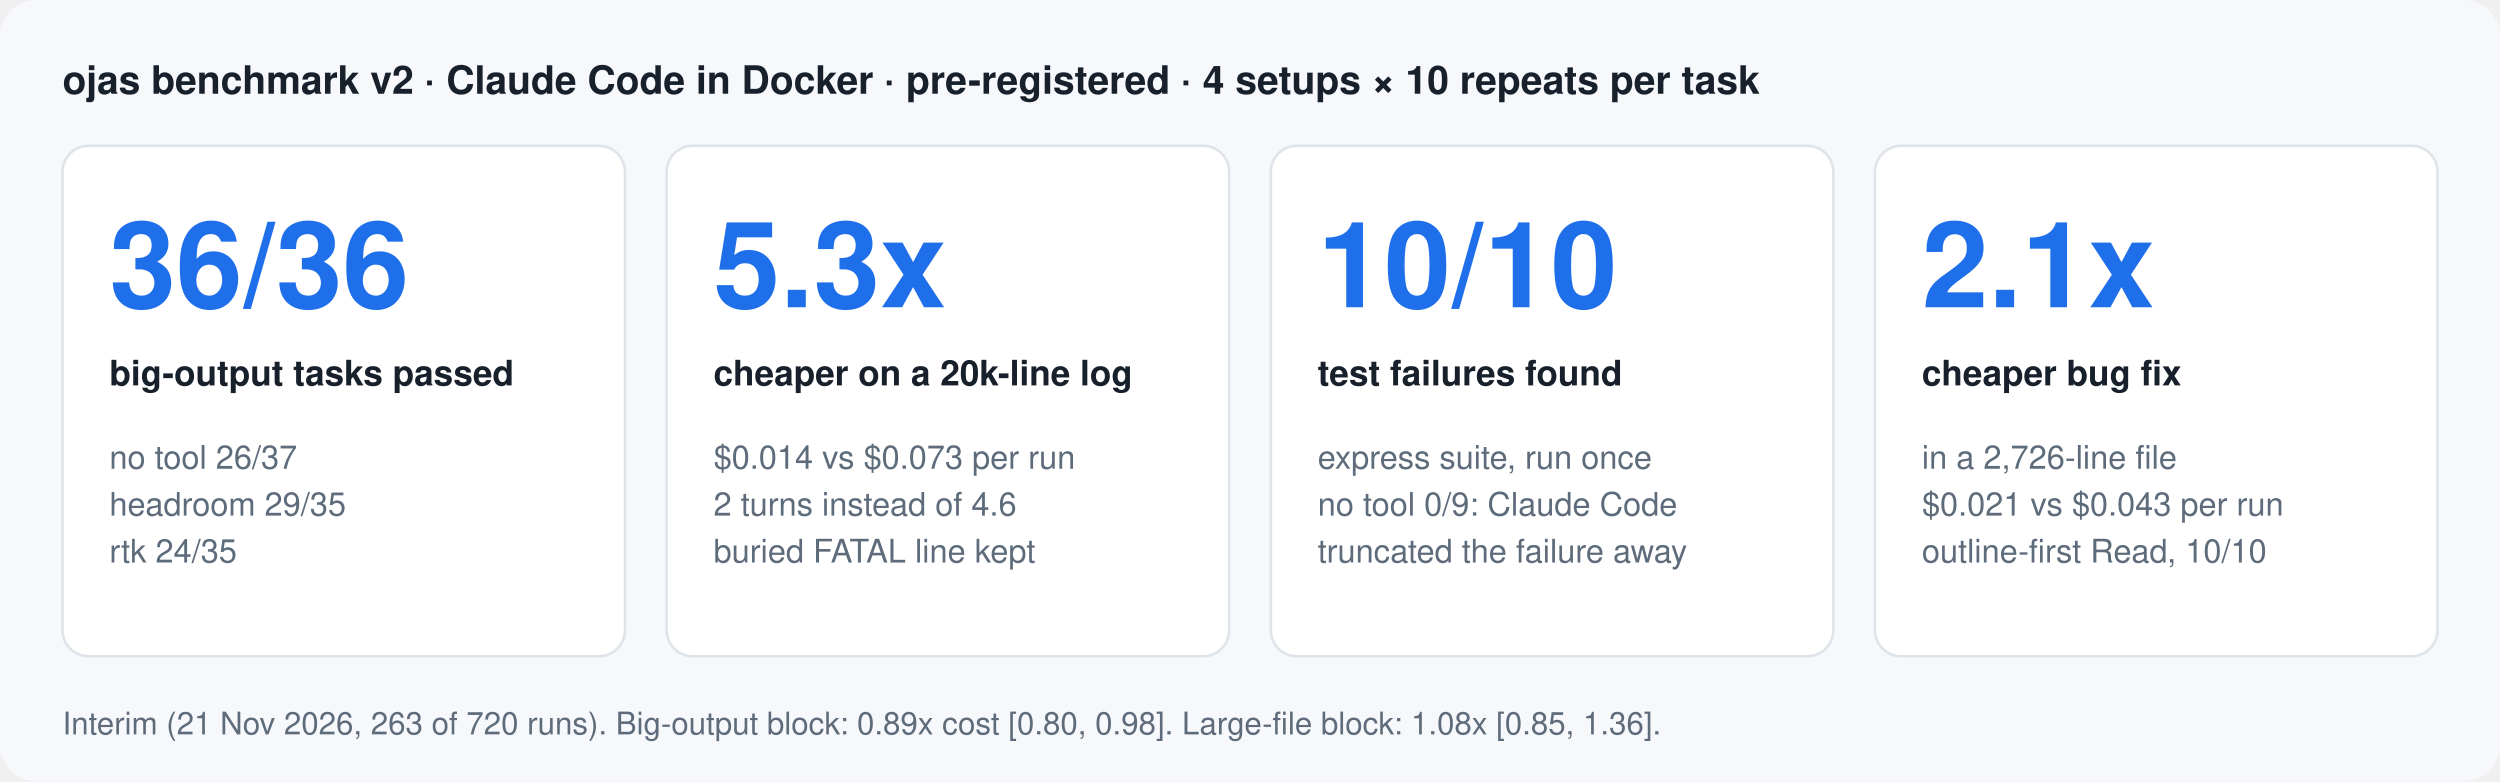
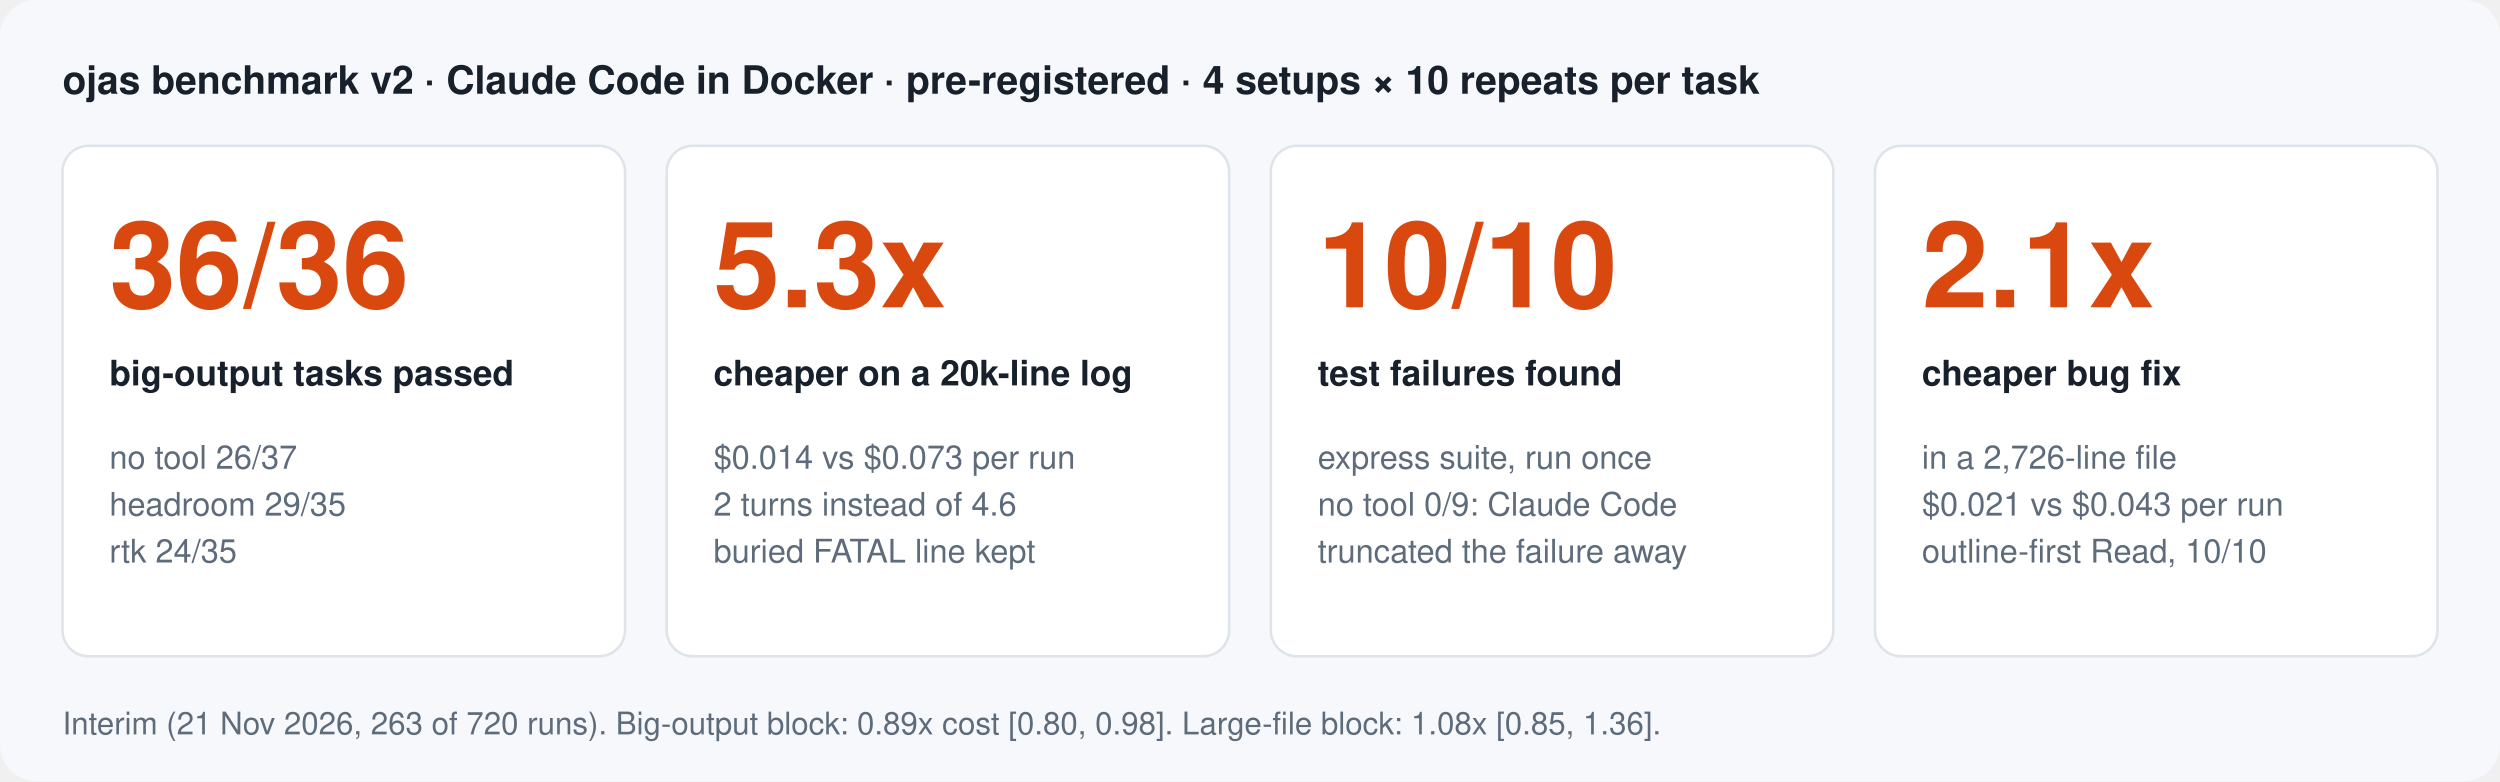
<svg xmlns="http://www.w3.org/2000/svg" viewBox="0 0 960 300" width="960" height="300" role="img" aria-label="ojas benchmark v2 highlights: 36 of 36 big-output tasks passed; 5.3x cheaper on a 20,000-line log; 10 of 10 test-suite failures found where no tool found 0 of 9; 2.1x cheaper bug fix in a 2,700-line file">
  <style>
-     .bg{fill:#f6f8fb}.card{fill:#ffffff;stroke:#dfe4ea}.big{fill:#1f6feb}.lab{fill:#17202b}.sub{fill:#5d6b7a}.head{fill:#17202b}.foot{fill:#5d6b7a}
-     @media (prefers-color-scheme: dark){.bg{fill:#0d1117}.card{fill:#161b22;stroke:#30363d}.big{fill:#58a6ff}.lab{fill:#e6edf3}.sub{fill:#8b949e}.head{fill:#e6edf3}.foot{fill:#8b949e}}
+     .bg{fill:#f6f8fb}.card{fill:#ffffff;stroke:#dfe4ea}.big{fill:#d9480f}.lab{fill:#17202b}.sub{fill:#5d6b7a}.head{fill:#17202b}.foot{fill:#5d6b7a}
+     @media (prefers-color-scheme: dark){.bg{fill:#0d1117}.card{fill:#161b22;stroke:#30363d}.big{fill:#f2a13b}.lab{fill:#e6edf3}.sub{fill:#8b949e}.head{fill:#e6edf3}.foot{fill:#8b949e}}
    text{font-family:-apple-system,"Segoe UI",Helvetica,Arial,sans-serif}
    .big{font-size:46px;font-weight:700}
    .lab{font-size:13.5px;font-weight:600}
    .sub{font-size:12.5px}
    .head{font-size:15px;font-weight:600}
    .foot{font-size:12px}
  </style>
  <rect class="bg" x="0" y="0" width="960" height="300" rx="14" />
  <text class="head" x="24" y="36">ojas benchmark v2 · Claude Code in Docker · pre-registered · 4 setups × 10 repeats per task</text>
  <rect class="card" x="24" y="56" width="216" height="196" rx="10" />
  <text class="big" x="42" y="118">36/36</text>
  <text class="lab" x="42" y="148">big-output tasks passed</text>
  <text class="sub" x="42" y="180">no tool 26/37</text>
  <text class="sub" x="42" y="198">headroom 29/35</text>
  <text class="sub" x="42" y="216">rtk 24/35</text>
  <rect class="card" x="256" y="56" width="216" height="196" rx="10" />
  <text class="big" x="274" y="118">5.3x</text>
  <text class="lab" x="274" y="148">cheaper on a 20k-line log</text>
  <text class="sub" x="274" y="180">$0.014 vs $0.073 per run</text>
  <text class="sub" x="274" y="198">2 turns instead of 4.6</text>
  <text class="sub" x="274" y="216">buried FATAL line kept</text>
  <rect class="card" x="488" y="56" width="216" height="196" rx="10" />
  <text class="big" x="506" y="118">10/10</text>
  <text class="lab" x="506" y="148">test failures found</text>
  <text class="sub" x="506" y="180">express suite, run once</text>
  <text class="sub" x="506" y="198">no tool 0/9: Claude Code</text>
  <text class="sub" x="506" y="216">truncated the failure away</text>
  <rect class="card" x="720" y="56" width="216" height="196" rx="10" />
  <text class="big" x="738" y="118">2.1x</text>
  <text class="lab" x="738" y="148">cheaper bug fix</text>
  <text class="sub" x="738" y="180">in a 2,726-line file</text>
  <text class="sub" x="738" y="198">$0.021 vs $0.043 per run</text>
  <text class="sub" x="738" y="216">outline-first Read, 10/10</text>
  <text class="foot" x="24" y="282">Interim (21 Nov 2026, 263 of 720 runs). Big-output block: 0.89x cost [0.80, 0.98]. Large-file block: 1.08x [0.85, 1.36].</text>
</svg>
